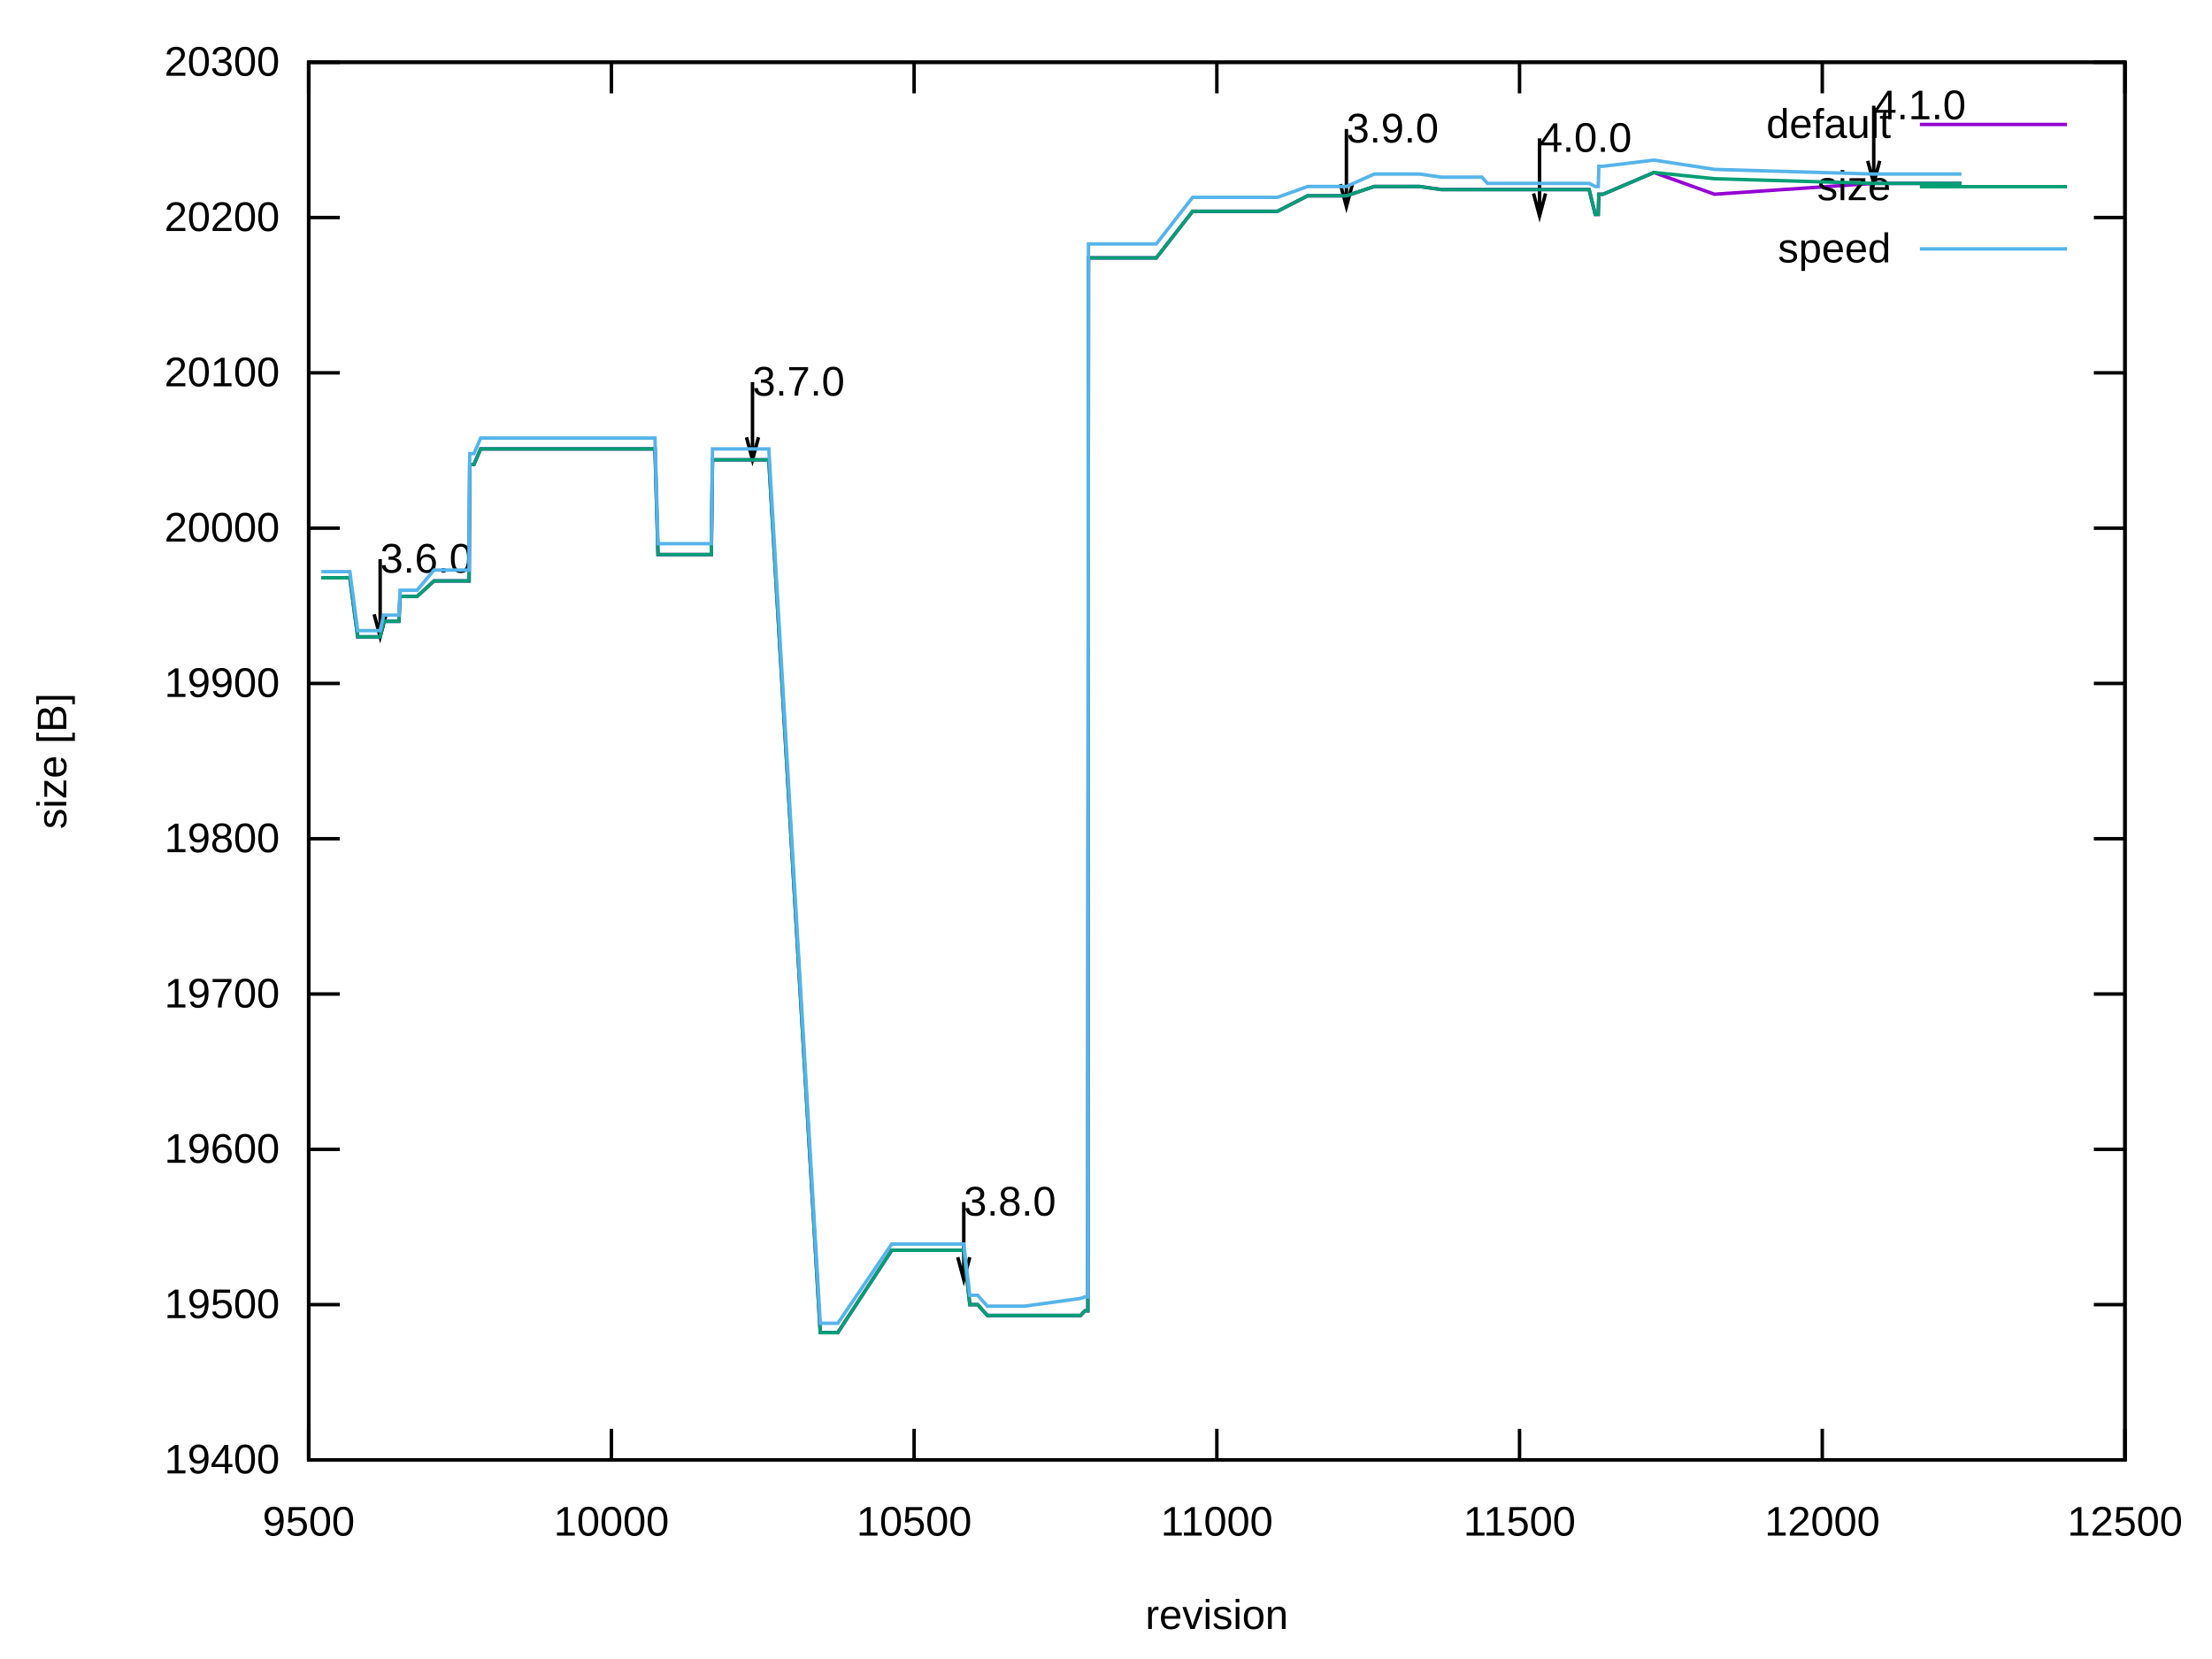
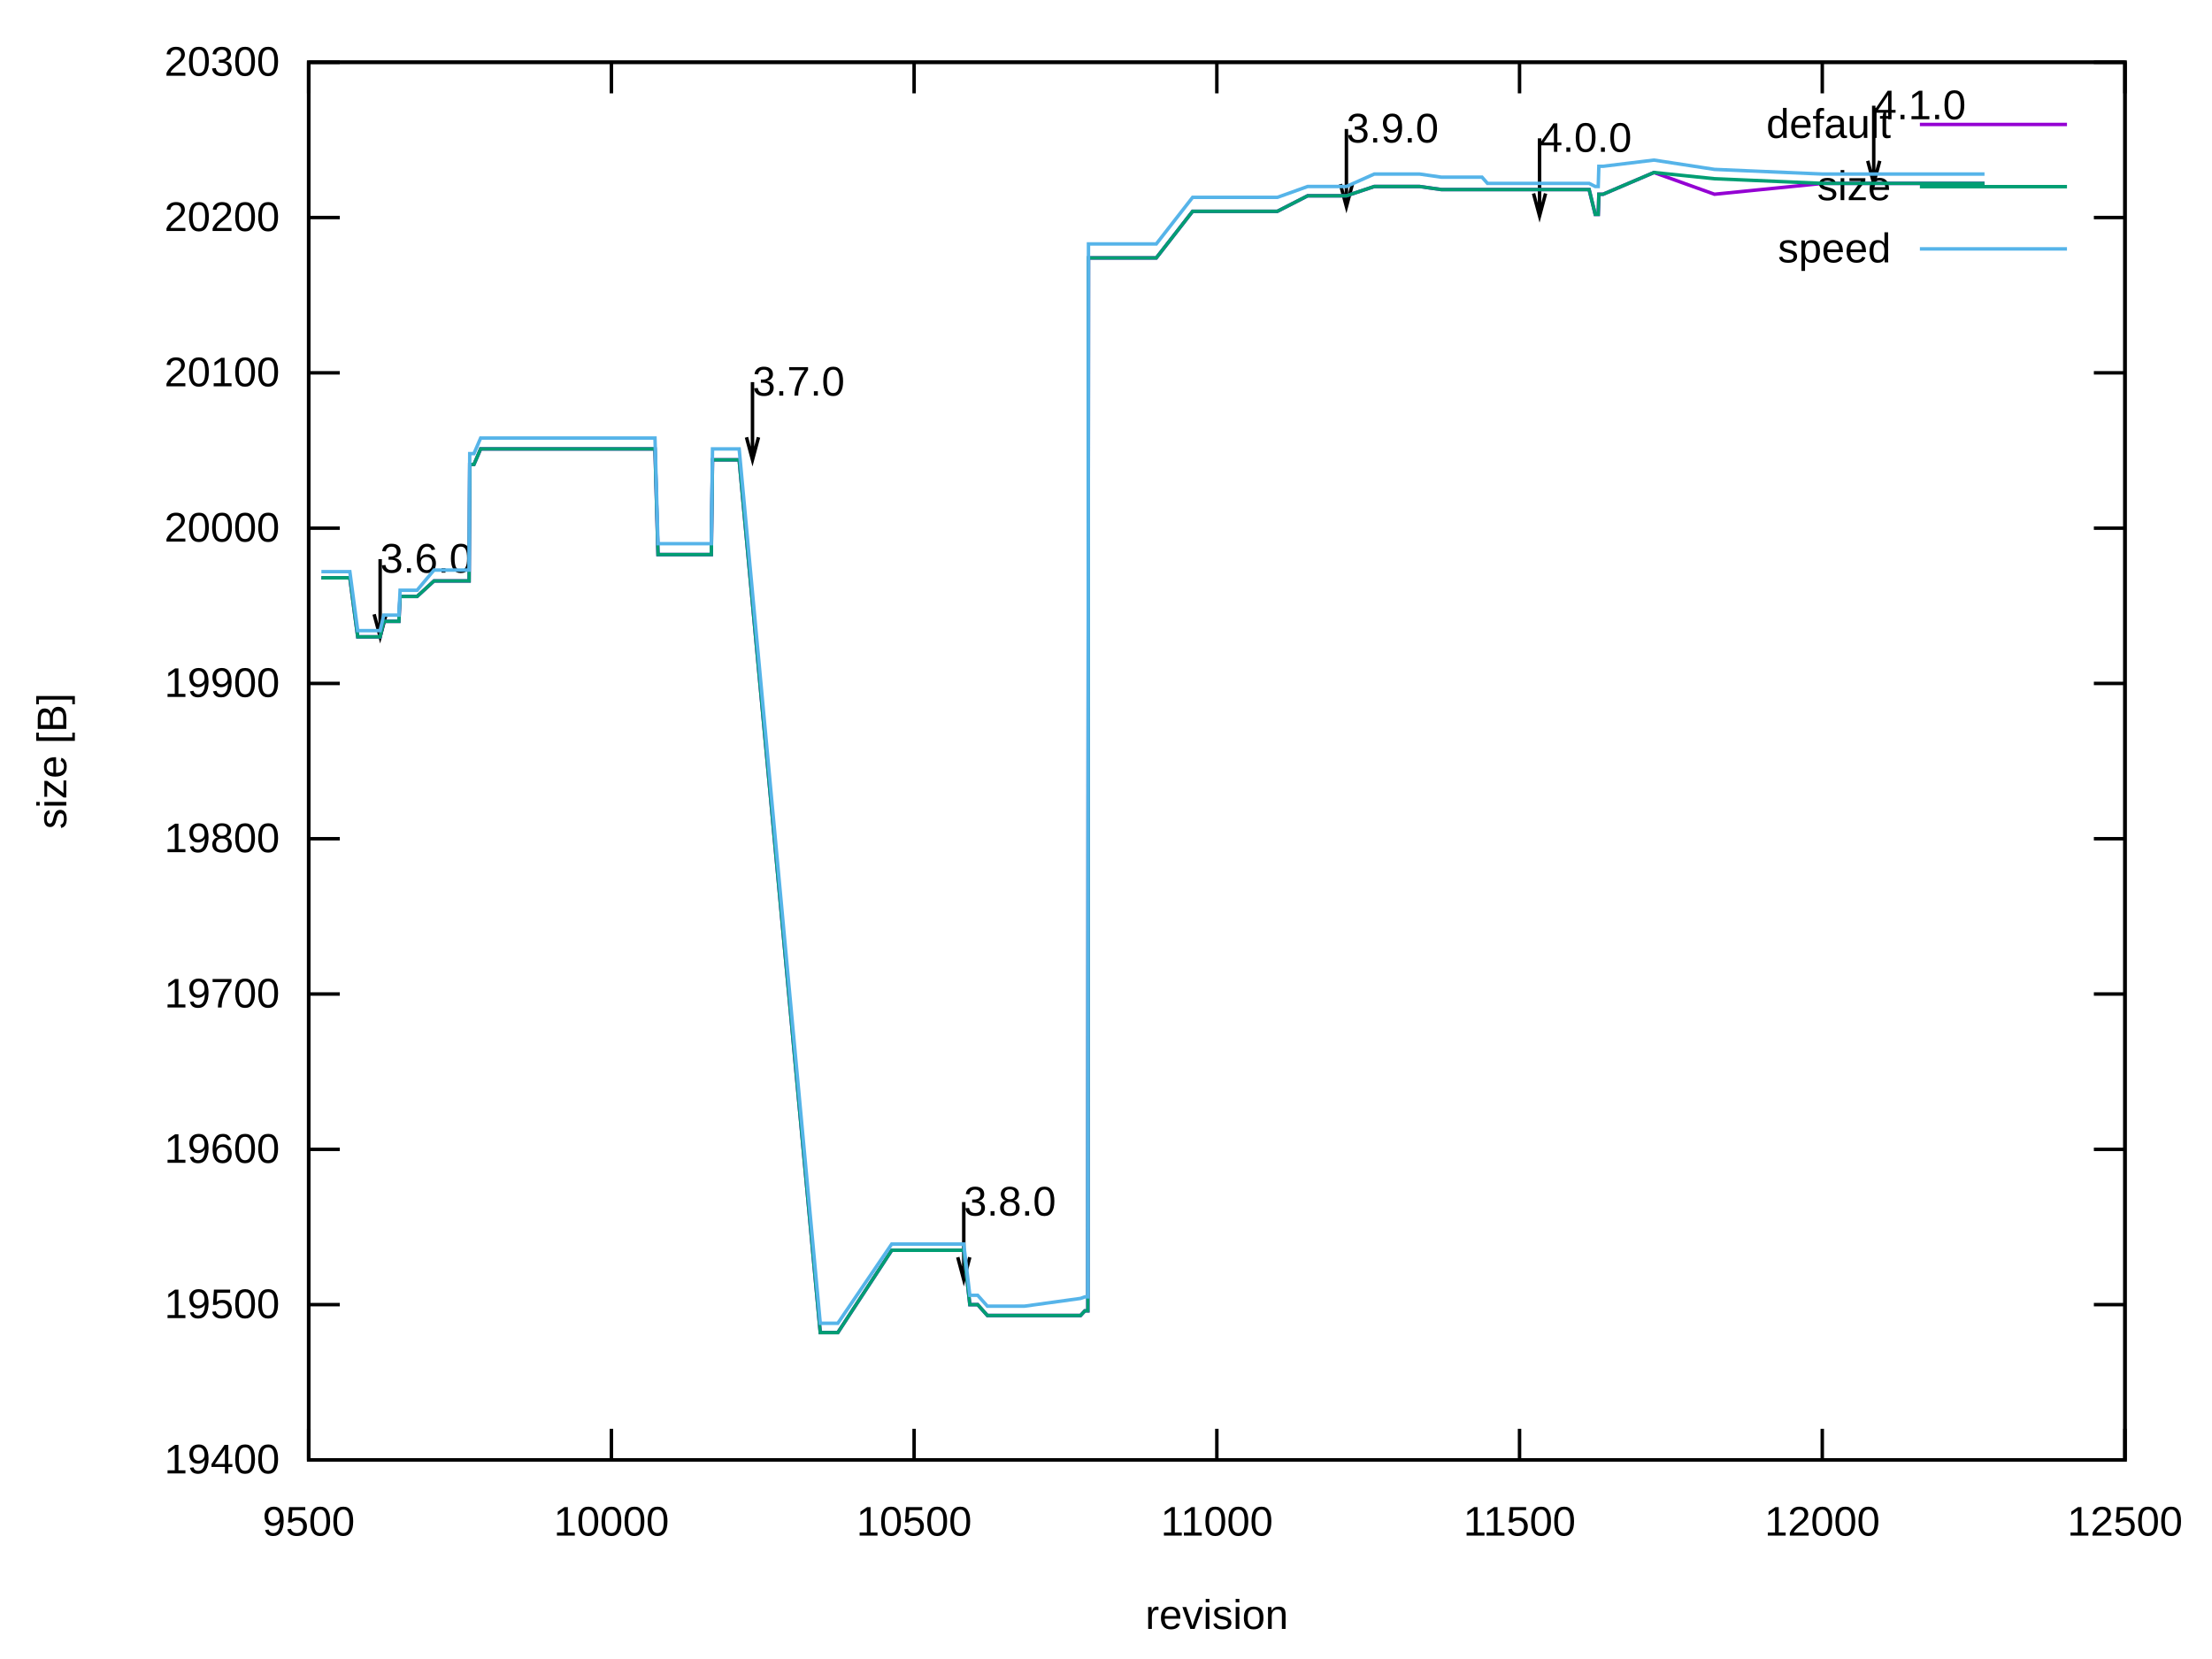
<svg xmlns="http://www.w3.org/2000/svg" xmlns:xlink="http://www.w3.org/1999/xlink" width="640" height="480" viewBox="0 0 640 480">
  <g id="gnuplot_canvas">
    <rect x="0" y="0" width="640" height="480" fill="none" />
    <defs>
      <circle id="gpDot" r="0.5" stroke-width="0.5" stroke="currentColor" />
      <path id="gpPt0" stroke-width="0.222" stroke="currentColor" d="M-1,0 h2 M0,-1 v2" />
      <path id="gpPt1" stroke-width="0.222" stroke="currentColor" d="M-1,-1 L1,1 M1,-1 L-1,1" />
      <path id="gpPt2" stroke-width="0.222" stroke="currentColor" d="M-1,0 L1,0 M0,-1 L0,1 M-1,-1 L1,1 M-1,1 L1,-1" />
      <rect id="gpPt3" stroke-width="0.222" stroke="currentColor" x="-1" y="-1" width="2" height="2" />
      <rect id="gpPt4" stroke-width="0.222" stroke="currentColor" fill="currentColor" x="-1" y="-1" width="2" height="2" />
      <circle id="gpPt5" stroke-width="0.222" stroke="currentColor" cx="0" cy="0" r="1" />
      <use xlink:href="#gpPt5" id="gpPt6" fill="currentColor" stroke="none" />
      <path id="gpPt7" stroke-width="0.222" stroke="currentColor" d="M0,-1.33 L-1.33,0.67 L1.33,0.67 z" />
      <use xlink:href="#gpPt7" id="gpPt8" fill="currentColor" stroke="none" />
      <use xlink:href="#gpPt7" id="gpPt9" stroke="currentColor" transform="rotate(180)" />
      <use xlink:href="#gpPt9" id="gpPt10" fill="currentColor" stroke="none" />
      <use xlink:href="#gpPt3" id="gpPt11" stroke="currentColor" transform="rotate(45)" />
      <use xlink:href="#gpPt11" id="gpPt12" fill="currentColor" stroke="none" />
      <path id="gpPt13" stroke-width="0.222" stroke="currentColor" d="M0,1.330 L1.265,0.411 L0.782,-1.067 L-0.782,-1.076 L-1.265,0.411 z" />
      <use xlink:href="#gpPt13" id="gpPt14" fill="currentColor" stroke="none" />
      <filter id="textbox" filterUnits="objectBoundingBox" x="0" y="0" height="1" width="1">
        <feFlood flood-color="white" flood-opacity="1" result="bgnd" />
        <feComposite in="SourceGraphic" in2="bgnd" operator="atop" />
      </filter>
      <filter id="greybox" filterUnits="objectBoundingBox" x="0" y="0" height="1" width="1">
        <feFlood flood-color="lightgrey" flood-opacity="1" result="grey" />
        <feComposite in="SourceGraphic" in2="grey" operator="atop" />
      </filter>
    </defs>
    <g fill="none" color="white" stroke="currentColor" stroke-width="1.00" stroke-linecap="butt" stroke-linejoin="miter">
</g>
    <g fill="none" color="black" stroke="currentColor" stroke-width="1.00" stroke-linecap="butt" stroke-linejoin="miter">
      <path stroke="black" d="M89.31,422.40 L98.31,422.40 M614.82,422.40 L605.82,422.40  " />
      <g transform="translate(80.92,426.30)" stroke="none" fill="black" font-family="Arial" font-size="12.00" text-anchor="end">
        <text>
          <tspan font-family="Arial"> 19400</tspan>
        </text>
      </g>
    </g>
    <g fill="none" color="black" stroke="currentColor" stroke-width="1.00" stroke-linecap="butt" stroke-linejoin="miter">
      <path stroke="black" d="M89.31,377.47 L98.31,377.47 M614.82,377.47 L605.82,377.47  " />
      <g transform="translate(80.92,381.37)" stroke="none" fill="black" font-family="Arial" font-size="12.00" text-anchor="end">
        <text>
          <tspan font-family="Arial"> 19500</tspan>
        </text>
      </g>
    </g>
    <g fill="none" color="black" stroke="currentColor" stroke-width="1.00" stroke-linecap="butt" stroke-linejoin="miter">
      <path stroke="black" d="M89.31,332.54 L98.31,332.54 M614.82,332.54 L605.82,332.54  " />
      <g transform="translate(80.92,336.44)" stroke="none" fill="black" font-family="Arial" font-size="12.00" text-anchor="end">
        <text>
          <tspan font-family="Arial"> 19600</tspan>
        </text>
      </g>
    </g>
    <g fill="none" color="black" stroke="currentColor" stroke-width="1.00" stroke-linecap="butt" stroke-linejoin="miter">
      <path stroke="black" d="M89.31,287.60 L98.31,287.60 M614.82,287.60 L605.82,287.60  " />
      <g transform="translate(80.92,291.50)" stroke="none" fill="black" font-family="Arial" font-size="12.00" text-anchor="end">
        <text>
          <tspan font-family="Arial"> 19700</tspan>
        </text>
      </g>
    </g>
    <g fill="none" color="black" stroke="currentColor" stroke-width="1.00" stroke-linecap="butt" stroke-linejoin="miter">
      <path stroke="black" d="M89.31,242.67 L98.31,242.67 M614.82,242.67 L605.82,242.67  " />
      <g transform="translate(80.92,246.57)" stroke="none" fill="black" font-family="Arial" font-size="12.00" text-anchor="end">
        <text>
          <tspan font-family="Arial"> 19800</tspan>
        </text>
      </g>
    </g>
    <g fill="none" color="black" stroke="currentColor" stroke-width="1.00" stroke-linecap="butt" stroke-linejoin="miter">
      <path stroke="black" d="M89.31,197.74 L98.31,197.74 M614.82,197.74 L605.82,197.74  " />
      <g transform="translate(80.92,201.64)" stroke="none" fill="black" font-family="Arial" font-size="12.00" text-anchor="end">
        <text>
          <tspan font-family="Arial"> 19900</tspan>
        </text>
      </g>
    </g>
    <g fill="none" color="black" stroke="currentColor" stroke-width="1.00" stroke-linecap="butt" stroke-linejoin="miter">
      <path stroke="black" d="M89.31,152.81 L98.31,152.81 M614.82,152.81 L605.82,152.81  " />
      <g transform="translate(80.92,156.71)" stroke="none" fill="black" font-family="Arial" font-size="12.00" text-anchor="end">
        <text>
          <tspan font-family="Arial"> 20000</tspan>
        </text>
      </g>
    </g>
    <g fill="none" color="black" stroke="currentColor" stroke-width="1.00" stroke-linecap="butt" stroke-linejoin="miter">
      <path stroke="black" d="M89.31,107.87 L98.31,107.87 M614.82,107.87 L605.82,107.87  " />
      <g transform="translate(80.92,111.77)" stroke="none" fill="black" font-family="Arial" font-size="12.00" text-anchor="end">
        <text>
          <tspan font-family="Arial"> 20100</tspan>
        </text>
      </g>
    </g>
    <g fill="none" color="black" stroke="currentColor" stroke-width="1.00" stroke-linecap="butt" stroke-linejoin="miter">
      <path stroke="black" d="M89.31,62.94 L98.31,62.94 M614.82,62.94 L605.82,62.94  " />
      <g transform="translate(80.92,66.84)" stroke="none" fill="black" font-family="Arial" font-size="12.00" text-anchor="end">
        <text>
          <tspan font-family="Arial"> 20200</tspan>
        </text>
      </g>
    </g>
    <g fill="none" color="black" stroke="currentColor" stroke-width="1.00" stroke-linecap="butt" stroke-linejoin="miter">
      <path stroke="black" d="M89.31,18.01 L98.31,18.01 M614.82,18.01 L605.82,18.01  " />
      <g transform="translate(80.92,21.91)" stroke="none" fill="black" font-family="Arial" font-size="12.00" text-anchor="end">
        <text>
          <tspan font-family="Arial"> 20300</tspan>
        </text>
      </g>
    </g>
    <g fill="none" color="black" stroke="currentColor" stroke-width="1.00" stroke-linecap="butt" stroke-linejoin="miter">
      <path stroke="black" d="M89.31,422.40 L89.31,413.40 M89.31,18.01 L89.31,27.01  " />
      <g transform="translate(89.31,444.30)" stroke="none" fill="black" font-family="Arial" font-size="12.00" text-anchor="middle">
        <text>
          <tspan font-family="Arial"> 9500</tspan>
        </text>
      </g>
    </g>
    <g fill="none" color="black" stroke="currentColor" stroke-width="1.00" stroke-linecap="butt" stroke-linejoin="miter">
      <path stroke="black" d="M176.90,422.40 L176.90,413.40 M176.90,18.01 L176.90,27.01  " />
      <g transform="translate(176.90,444.30)" stroke="none" fill="black" font-family="Arial" font-size="12.00" text-anchor="middle">
        <text>
          <tspan font-family="Arial"> 10000</tspan>
        </text>
      </g>
    </g>
    <g fill="none" color="black" stroke="currentColor" stroke-width="1.00" stroke-linecap="butt" stroke-linejoin="miter">
      <path stroke="black" d="M264.48,422.40 L264.48,413.40 M264.48,18.01 L264.48,27.01  " />
      <g transform="translate(264.48,444.30)" stroke="none" fill="black" font-family="Arial" font-size="12.00" text-anchor="middle">
        <text>
          <tspan font-family="Arial"> 10500</tspan>
        </text>
      </g>
    </g>
    <g fill="none" color="black" stroke="currentColor" stroke-width="1.00" stroke-linecap="butt" stroke-linejoin="miter">
      <path stroke="black" d="M352.07,422.40 L352.07,413.40 M352.07,18.01 L352.07,27.01  " />
      <g transform="translate(352.07,444.30)" stroke="none" fill="black" font-family="Arial" font-size="12.00" text-anchor="middle">
        <text>
          <tspan font-family="Arial"> 11000</tspan>
        </text>
      </g>
    </g>
    <g fill="none" color="black" stroke="currentColor" stroke-width="1.00" stroke-linecap="butt" stroke-linejoin="miter">
      <path stroke="black" d="M439.65,422.40 L439.65,413.40 M439.65,18.01 L439.65,27.01  " />
      <g transform="translate(439.65,444.30)" stroke="none" fill="black" font-family="Arial" font-size="12.00" text-anchor="middle">
        <text>
          <tspan font-family="Arial"> 11500</tspan>
        </text>
      </g>
    </g>
    <g fill="none" color="black" stroke="currentColor" stroke-width="1.00" stroke-linecap="butt" stroke-linejoin="miter">
      <path stroke="black" d="M527.24,422.40 L527.24,413.40 M527.24,18.01 L527.24,27.01  " />
      <g transform="translate(527.24,444.30)" stroke="none" fill="black" font-family="Arial" font-size="12.00" text-anchor="middle">
        <text>
          <tspan font-family="Arial"> 12000</tspan>
        </text>
      </g>
    </g>
    <g fill="none" color="black" stroke="currentColor" stroke-width="1.00" stroke-linecap="butt" stroke-linejoin="miter">
      <path stroke="black" d="M614.82,422.40 L614.82,413.40 M614.82,18.01 L614.82,27.01  " />
      <g transform="translate(614.82,444.30)" stroke="none" fill="black" font-family="Arial" font-size="12.00" text-anchor="middle">
        <text>
          <tspan font-family="Arial"> 12500</tspan>
        </text>
      </g>
    </g>
    <g fill="none" color="black" stroke="currentColor" stroke-width="1.00" stroke-linecap="butt" stroke-linejoin="miter">
</g>
    <g fill="none" color="black" stroke="currentColor" stroke-width="1.00" stroke-linecap="butt" stroke-linejoin="miter">
      <path stroke="black" d="M89.31,18.01 L89.31,422.40 L614.82,422.40 L614.82,18.01 L89.31,18.01 Z  " />
      <g transform="translate(109.98,165.69)" stroke="none" fill="black" font-family="Arial" font-size="12.00" text-anchor="start">
        <text>
          <tspan font-family="Arial">3.6.0</tspan>
        </text>
      </g>
      <g transform="translate(217.71,114.47)" stroke="none" fill="black" font-family="Arial" font-size="12.00" text-anchor="start">
        <text>
          <tspan font-family="Arial">3.7.0</tspan>
        </text>
      </g>
      <g transform="translate(278.84,351.71)" stroke="none" fill="black" font-family="Arial" font-size="12.00" text-anchor="start">
        <text>
          <tspan font-family="Arial">3.8.0</tspan>
        </text>
      </g>
      <g transform="translate(389.55,41.23)" stroke="none" fill="black" font-family="Arial" font-size="12.00" text-anchor="start">
        <text>
          <tspan font-family="Arial">3.9.0</tspan>
        </text>
      </g>
      <g transform="translate(445.43,43.93)" stroke="none" fill="black" font-family="Arial" font-size="12.00" text-anchor="start">
        <text>
          <tspan font-family="Arial">4.0.0</tspan>
        </text>
      </g>
      <g transform="translate(542.12,34.49)" stroke="none" fill="black" font-family="Arial" font-size="12.00" text-anchor="start">
        <text>
          <tspan font-family="Arial">4.1.0</tspan>
        </text>
      </g>
      <path stroke="black" d="M108.25,177.74 L109.99,184.25 L111.73,177.74 M109.99,161.78 L109.99,184.25 M215.98,126.52 L217.72,133.03 L219.46,126.52   M217.72,110.56 L217.72,133.03 M277.11,363.76 L278.85,370.27 L280.59,363.76 M278.85,347.80 L278.85,370.27 M387.82,53.28   L389.56,59.79 L391.30,53.28 M389.56,37.32 L389.56,59.79 M443.70,55.98 L445.44,62.48 L447.18,55.98 M445.44,40.02   L445.44,62.48 M540.39,46.54 L542.13,53.05 L543.87,46.54 M542.13,30.58 L542.13,53.05  " />
    </g>
    <g fill="none" color="black" stroke="currentColor" stroke-width="1.00" stroke-linecap="butt" stroke-linejoin="miter">
      <g transform="translate(19.18,220.21) rotate(270)" stroke="none" fill="black" font-family="Arial" font-size="12.00" text-anchor="middle">
        <text>
          <tspan font-family="Arial">size [B]</tspan>
        </text>
      </g>
    </g>
    <g fill="none" color="black" stroke="currentColor" stroke-width="1.00" stroke-linecap="butt" stroke-linejoin="miter">
      <g transform="translate(352.06,471.30)" stroke="none" fill="black" font-family="Arial" font-size="12.00" text-anchor="middle">
        <text>
          <tspan font-family="Arial">revision</tspan>
        </text>
      </g>
    </g>
    <g fill="none" color="black" stroke="currentColor" stroke-width="1.00" stroke-linecap="butt" stroke-linejoin="miter">
</g>
    <g id="gnuplot_plot_1">
      <g fill="none" color="black" stroke="currentColor" stroke-width="1.00" stroke-linecap="butt" stroke-linejoin="miter">
        <g transform="translate(547.09,39.91)" stroke="none" fill="black" font-family="Arial" font-size="12.00" text-anchor="end">
          <text>
            <tspan font-family="Arial">default</tspan>
          </text>
        </g>
      </g>
      <g fill="none" color="black" stroke="currentColor" stroke-width="1.00" stroke-linecap="butt" stroke-linejoin="miter">
-         <path stroke="rgb(148,   0, 211)" d="M555.48,36.01 L598.04,36.01 M92.99,167.18 L96.32,167.18 L98.07,167.18 L101.22,167.18 L103.50,184.26 L104.90,184.26   L106.13,184.26 L107.00,184.26 L107.18,184.26 L107.35,184.26 L107.53,184.26 L109.98,184.26 L111.03,179.77 L112.43,179.77   L112.96,179.77 L113.13,179.77 L113.31,179.77 L113.48,179.77 L113.83,179.77 L114.71,179.77 L114.88,179.77 L115.41,179.77   L115.76,172.58 L116.11,172.58 L116.29,172.58 L117.16,172.58 L117.69,172.58 L118.04,172.58 L118.21,172.58 L118.39,172.58   L120.67,172.58 L125.57,168.08 L129.60,168.08 L131.35,168.08 L132.58,168.08 L133.28,168.08 L135.03,168.08 L135.55,168.08   L135.73,168.08 L135.91,134.38 L136.08,134.38 L137.13,134.38 L139.06,129.89 L140.11,129.89 L140.28,129.89 L140.63,129.89   L141.34,129.89 L142.39,129.89 L143.09,129.89 L143.26,129.89 L144.49,129.89 L145.01,129.89 L145.19,129.89 L145.36,129.89   L147.12,129.89 L147.47,129.89 L148.17,129.89 L155.70,129.89 L167.96,129.89 L168.66,129.89 L169.01,129.89 L169.19,129.89   L170.06,129.89 L170.24,129.89 L170.59,129.89 L170.76,129.89 L171.46,129.89 L172.69,129.89 L174.09,129.89 L175.84,129.89   L176.37,129.89 L176.90,129.89 L179.87,129.89 L185.30,129.89 L187.05,129.89 L188.98,129.89 L189.51,129.89 L190.38,160.45   L190.91,160.45 L195.81,160.45 L198.62,160.45 L202.64,160.45 L205.45,160.45 L205.80,160.45 L206.15,133.04 L207.37,133.04   L208.60,133.04 L208.78,133.04 L209.30,133.04 L210.53,133.04 L213.51,133.04 L213.86,133.04 L222.44,133.04 L237.33,385.56   L238.03,385.56 L238.20,385.56 L241.01,385.56 L241.18,385.56 L242.41,385.56 L258.00,361.74 L263.60,361.74 L266.23,361.74   L271.49,361.74 L274.64,361.74 L278.84,361.74 L280.60,377.47 L282.17,377.47 L282.87,377.47 L285.68,380.61 L289.00,380.61   L289.88,380.61 L291.81,380.61 L292.51,380.61 L293.91,380.61 L296.36,380.61 L312.65,380.61 L313.88,379.27 L314.58,379.27   L314.75,379.27 L314.93,74.62 L315.28,74.62 L317.03,74.62 L334.55,74.62 L345.06,61.14 L347.51,61.14 L367.30,61.14   L369.58,61.14 L378.34,56.65 L389.55,56.65 L397.61,53.96 L409.87,53.96 L410.75,53.96 L417.05,54.85 L428.26,54.85   L428.79,54.85 L430.37,54.85 L440.88,54.85 L441.23,54.85 L445.43,54.85 L454.71,54.85 L459.62,54.85 L459.79,54.85   L461.55,62.04 L462.42,62.04 L462.60,56.20 L463.65,56.20 L463.82,56.20 L478.54,49.91 L496.05,56.20 L542.12,53.06   L544.40,53.06 L547.20,53.06 L548.43,53.06 L552.81,53.06 L555.09,53.06 L557.36,53.06 L564.20,53.06 L567.52,53.06    " />
+         <path stroke="rgb(148,   0, 211)" d="M555.48,36.01 L598.04,36.01 M92.99,167.18 L96.32,167.18 L98.07,167.18 L101.22,167.18 L103.50,184.26 L104.90,184.26   L106.13,184.26 L107.00,184.26 L107.18,184.26 L107.35,184.26 L107.53,184.26 L109.98,184.26 L111.03,179.77 L112.43,179.77   L112.96,179.77 L113.13,179.77 L113.31,179.77 L113.48,179.77 L113.83,179.77 L114.71,179.77 L114.88,179.77 L115.41,179.77   L115.76,172.58 L116.11,172.58 L116.29,172.58 L117.16,172.58 L117.69,172.58 L118.04,172.58 L118.21,172.58 L118.39,172.58   L120.67,172.58 L125.57,168.08 L129.60,168.08 L131.35,168.08 L132.58,168.08 L133.28,168.08 L135.03,168.08 L135.55,168.08   L135.73,168.08 L135.91,134.38 L136.08,134.38 L137.13,134.38 L139.06,129.89 L140.11,129.89 L140.28,129.89 L140.63,129.89   L141.34,129.89 L142.39,129.89 L143.09,129.89 L143.26,129.89 L144.49,129.89 L145.01,129.89 L145.19,129.89 L145.36,129.89   L147.12,129.89 L147.47,129.89 L148.17,129.89 L155.70,129.89 L167.96,129.89 L168.66,129.89 L169.01,129.89 L169.19,129.89   L170.06,129.89 L170.24,129.89 L170.59,129.89 L170.76,129.89 L171.46,129.89 L172.69,129.89 L174.09,129.89 L175.84,129.89   L176.37,129.89 L176.90,129.89 L179.87,129.89 L185.30,129.89 L187.05,129.89 L188.98,129.89 L189.51,129.89 L190.38,160.45   L190.91,160.45 L195.81,160.45 L198.62,160.45 L202.64,160.45 L205.45,160.45 L205.80,160.45 L206.15,133.04 L207.37,133.04   L208.60,133.04 L208.78,133.04 L209.30,133.04 L210.53,133.04 L213.51,133.04 L213.86,133.04 L237.33,385.56 L238.03,385.56   L238.20,385.56 L241.01,385.56 L241.18,385.56 L242.41,385.56 L258.00,361.74 L263.60,361.74 L266.23,361.74 L271.49,361.74   L274.64,361.74 L278.84,361.74 L280.60,377.47 L282.17,377.47 L282.87,377.47 L285.68,380.61 L289.00,380.61 L289.88,380.61   L291.81,380.61 L292.51,380.61 L293.91,380.61 L296.36,380.61 L312.65,380.61 L313.88,379.27 L314.58,379.27 L314.75,379.27   L314.93,74.62 L315.28,74.62 L317.03,74.62 L334.55,74.62 L345.06,61.14 L347.51,61.14 L367.30,61.14 L369.58,61.14   L378.34,56.65 L389.55,56.65 L397.61,53.96 L409.87,53.96 L410.75,53.96 L417.05,54.85 L428.26,54.85 L428.79,54.85   L430.37,54.85 L440.88,54.85 L441.23,54.85 L445.43,54.85 L454.71,54.85 L459.62,54.85 L459.79,54.85 L461.55,62.04   L462.42,62.04 L462.60,56.20 L463.65,56.20 L463.82,56.20 L478.54,49.91 L496.05,56.20 L527.41,53.06 L537.04,53.06   L542.12,53.06 L544.40,53.06 L544.75,53.06 L545.10,53.06 L545.80,53.06 L546.33,53.06 L547.20,53.06 L548.43,53.06   L552.81,53.06 L555.09,53.06 L557.36,53.06 L564.20,53.06 L567.52,53.06 L569.98,53.06 L572.43,53.06 L574.18,53.06    " />
      </g>
    </g>
    <g id="gnuplot_plot_2">
      <g fill="none" color="black" stroke="currentColor" stroke-width="1.00" stroke-linecap="butt" stroke-linejoin="miter">
        <g transform="translate(547.09,57.91)" stroke="none" fill="black" font-family="Arial" font-size="12.00" text-anchor="end">
          <text>
            <tspan font-family="Arial">size</tspan>
          </text>
        </g>
      </g>
      <g fill="none" color="black" stroke="currentColor" stroke-width="1.00" stroke-linecap="butt" stroke-linejoin="miter">
-         <path stroke="rgb(  0, 158, 115)" d="M555.48,54.01 L598.04,54.01 M92.99,167.18 L96.32,167.18 L98.07,167.18 L101.22,167.18 L103.50,184.26 L104.90,184.26   L106.13,184.26 L107.00,184.26 L107.18,184.26 L107.35,184.26 L107.53,184.26 L109.98,184.26 L111.03,179.77 L112.43,179.77   L112.96,179.77 L113.13,179.77 L113.31,179.77 L113.48,179.77 L113.83,179.77 L114.71,179.77 L114.88,179.77 L115.41,179.77   L115.76,172.58 L116.11,172.58 L116.29,172.58 L117.16,172.58 L117.69,172.58 L118.04,172.58 L118.21,172.58 L118.39,172.58   L120.67,172.58 L125.57,168.08 L129.60,168.08 L131.35,168.08 L132.58,168.08 L133.28,168.08 L135.03,168.08 L135.55,168.08   L135.73,168.08 L135.91,134.38 L136.08,134.38 L137.13,134.38 L139.06,129.89 L140.11,129.89 L140.28,129.89 L140.63,129.89   L141.34,129.89 L142.39,129.89 L143.09,129.89 L143.26,129.89 L144.49,129.89 L145.01,129.89 L145.19,129.89 L145.36,129.89   L147.12,129.89 L147.47,129.89 L148.17,129.89 L155.70,129.89 L167.96,129.89 L168.66,129.89 L169.01,129.89 L169.19,129.89   L170.06,129.89 L170.24,129.89 L170.59,129.89 L170.76,129.89 L171.46,129.89 L172.69,129.89 L174.09,129.89 L175.84,129.89   L176.37,129.89 L176.90,129.89 L179.87,129.89 L185.30,129.89 L187.05,129.89 L188.98,129.89 L189.51,129.89 L190.38,160.45   L190.91,160.45 L195.81,160.45 L198.62,160.45 L202.64,160.45 L205.45,160.45 L205.80,160.45 L206.15,133.04 L207.37,133.04   L208.60,133.04 L208.78,133.04 L209.30,133.04 L210.53,133.04 L213.51,133.04 L213.86,133.04 L222.44,133.04 L237.33,385.56   L238.03,385.56 L238.20,385.56 L241.01,385.56 L241.18,385.56 L242.41,385.56 L258.00,361.74 L263.60,361.74 L266.23,361.74   L271.49,361.74 L274.64,361.74 L278.84,361.74 L280.60,377.47 L282.17,377.47 L282.87,377.47 L285.68,380.61 L289.00,380.61   L289.88,380.61 L291.81,380.61 L292.51,380.61 L293.91,380.61 L296.36,380.61 L312.65,380.61 L313.88,379.27 L314.58,379.27   L314.75,379.27 L314.93,74.62 L315.28,74.62 L317.03,74.62 L334.55,74.62 L345.06,61.14 L347.51,61.14 L367.30,61.14   L369.58,61.14 L378.34,56.65 L389.55,56.65 L397.61,53.96 L409.87,53.96 L410.75,53.96 L417.05,54.85 L428.26,54.85   L428.79,54.85 L430.37,54.85 L440.88,54.85 L441.23,54.85 L445.43,54.85 L454.71,54.85 L459.62,54.85 L459.79,54.85   L461.55,62.04 L462.42,62.04 L462.60,56.20 L463.65,56.20 L463.82,56.20 L478.54,49.91 L496.05,51.71 L542.12,53.06   L544.40,53.06 L547.20,53.06 L548.43,53.06 L552.81,53.06 L555.09,53.06 L557.36,53.06 L564.20,53.06 L567.52,53.06    " />
+         <path stroke="rgb(  0, 158, 115)" d="M555.48,54.01 L598.04,54.01 M92.99,167.18 L96.32,167.18 L98.07,167.18 L101.22,167.18 L103.50,184.26 L104.90,184.26   L106.13,184.26 L107.00,184.26 L107.18,184.26 L107.35,184.26 L107.53,184.26 L109.98,184.26 L111.03,179.77 L112.43,179.77   L112.96,179.77 L113.13,179.77 L113.31,179.77 L113.48,179.77 L113.83,179.77 L114.71,179.77 L114.88,179.77 L115.41,179.77   L115.76,172.58 L116.11,172.58 L116.29,172.58 L117.16,172.58 L117.69,172.58 L118.04,172.58 L118.21,172.58 L118.39,172.58   L120.67,172.58 L125.57,168.08 L129.60,168.08 L131.35,168.08 L132.58,168.08 L133.28,168.08 L135.03,168.08 L135.55,168.08   L135.73,168.08 L135.91,134.38 L136.08,134.38 L137.13,134.38 L139.06,129.89 L140.11,129.89 L140.28,129.89 L140.63,129.89   L141.34,129.89 L142.39,129.89 L143.09,129.89 L143.26,129.89 L144.49,129.89 L145.01,129.89 L145.19,129.89 L145.36,129.89   L147.12,129.89 L147.47,129.89 L148.17,129.89 L155.70,129.89 L167.96,129.89 L168.66,129.89 L169.01,129.89 L169.19,129.89   L170.06,129.89 L170.24,129.89 L170.59,129.89 L170.76,129.89 L171.46,129.89 L172.69,129.89 L174.09,129.89 L175.84,129.89   L176.37,129.89 L176.90,129.89 L179.87,129.89 L185.30,129.89 L187.05,129.89 L188.98,129.89 L189.51,129.89 L190.38,160.45   L190.91,160.45 L195.81,160.45 L198.62,160.45 L202.64,160.45 L205.45,160.45 L205.80,160.45 L206.15,133.04 L207.37,133.04   L208.60,133.04 L208.78,133.04 L209.30,133.04 L210.53,133.04 L213.51,133.04 L213.86,133.04 L237.33,385.56 L238.03,385.56   L238.20,385.56 L241.01,385.56 L241.18,385.56 L242.41,385.56 L258.00,361.74 L263.60,361.74 L266.23,361.74 L271.49,361.74   L274.64,361.74 L278.84,361.74 L280.60,377.47 L282.17,377.47 L282.87,377.47 L285.68,380.61 L289.00,380.61 L289.88,380.61   L291.81,380.61 L292.51,380.61 L293.91,380.61 L296.36,380.61 L312.65,380.61 L313.88,379.27 L314.58,379.27 L314.75,379.27   L314.93,74.62 L315.28,74.62 L317.03,74.62 L334.55,74.62 L345.06,61.14 L347.51,61.14 L367.30,61.14 L369.58,61.14   L378.34,56.65 L389.55,56.65 L397.61,53.96 L409.87,53.96 L410.75,53.96 L417.05,54.85 L428.26,54.85 L428.79,54.85   L430.37,54.85 L440.88,54.85 L441.23,54.85 L445.43,54.85 L454.71,54.85 L459.62,54.85 L459.79,54.85 L461.55,62.04   L462.42,62.04 L462.60,56.20 L463.65,56.20 L463.82,56.20 L478.54,49.91 L496.05,51.71 L527.41,53.06 L537.04,53.06   L542.12,53.06 L544.40,53.06 L544.75,53.06 L545.10,53.06 L545.80,53.06 L546.33,53.06 L547.20,53.06 L548.43,53.06   L552.81,53.06 L555.09,53.06 L557.36,53.06 L564.20,53.06 L567.52,53.06 L569.98,53.06 L572.43,53.06 L574.18,53.06    " />
      </g>
    </g>
    <g id="gnuplot_plot_3">
      <g fill="none" color="black" stroke="currentColor" stroke-width="1.00" stroke-linecap="butt" stroke-linejoin="miter">
        <g transform="translate(547.09,75.91)" stroke="none" fill="black" font-family="Arial" font-size="12.00" text-anchor="end">
          <text>
            <tspan font-family="Arial">speed</tspan>
          </text>
        </g>
      </g>
      <g fill="none" color="black" stroke="currentColor" stroke-width="1.00" stroke-linecap="butt" stroke-linejoin="miter">
-         <path stroke="rgb( 86, 180, 233)" d="M555.48,72.01 L598.04,72.01 M92.99,165.39 L96.32,165.39 L98.07,165.39 L101.22,165.39 L103.50,182.46 L104.90,182.46   L106.13,182.46 L107.00,182.46 L107.18,182.46 L107.35,182.46 L107.53,182.46 L109.98,182.46 L111.03,177.97 L112.43,177.97   L112.96,177.97 L113.13,177.97 L113.31,177.97 L113.48,177.97 L113.83,177.97 L114.71,177.97 L114.88,177.97 L115.41,177.97   L115.76,170.78 L116.11,170.78 L116.29,170.78 L117.16,170.78 L117.69,170.78 L118.04,170.78 L118.21,170.78 L118.39,170.78   L120.67,170.78 L125.57,164.94 L129.60,164.94 L131.35,164.94 L132.58,164.94 L133.28,164.94 L135.03,164.94 L135.55,164.94   L135.73,164.94 L135.91,131.24 L136.08,131.24 L137.13,131.24 L139.06,126.75 L140.11,126.75 L140.28,126.75 L140.63,126.75   L141.34,126.75 L142.39,126.75 L143.09,126.75 L143.26,126.75 L144.49,126.75 L145.01,126.75 L145.19,126.75 L145.36,126.75   L147.12,126.75 L147.47,126.75 L148.17,126.75 L155.70,126.75 L167.96,126.75 L168.66,126.75 L169.01,126.75 L169.19,126.75   L170.06,126.75 L170.24,126.75 L170.59,126.75 L170.76,126.75 L171.46,126.75 L172.69,126.75 L174.09,126.75 L175.84,126.75   L176.37,126.75 L176.90,126.75 L179.87,126.75 L185.30,126.75 L187.05,126.75 L188.98,126.75 L189.51,126.75 L190.38,157.30   L190.91,157.30 L195.81,157.30 L198.62,157.30 L202.64,157.30 L205.45,157.30 L205.80,157.30 L206.15,129.89 L207.37,129.89   L208.60,129.89 L208.78,129.89 L209.30,129.89 L210.53,129.89 L213.51,129.89 L213.86,129.89 L222.44,129.89 L237.33,382.86   L238.03,382.86 L238.20,382.86 L241.01,382.86 L241.18,382.86 L242.41,382.86 L258.00,359.94 L263.60,359.94 L266.23,359.94   L271.49,359.94 L274.64,359.94 L278.84,359.94 L280.60,374.77 L282.17,374.77 L282.87,374.77 L285.68,377.92 L289.00,377.92   L289.88,377.92 L291.81,377.92 L292.51,377.92 L293.91,377.92 L296.36,377.92 L312.65,375.67 L313.88,375.22 L314.58,375.22   L314.75,375.22 L314.93,70.58 L315.28,70.58 L317.03,70.58 L334.55,70.58 L345.06,57.10 L347.51,57.10 L367.30,57.10   L369.58,57.10 L378.34,53.96 L389.55,53.96 L397.61,50.36 L409.87,50.36 L410.75,50.36 L417.05,51.26 L428.26,51.26   L428.79,51.26 L430.37,53.06 L440.88,53.06 L441.23,53.06 L445.43,53.06 L454.71,53.06 L459.62,53.06 L459.79,53.06   L461.55,53.96 L462.42,53.96 L462.60,48.11 L463.65,48.11 L463.82,48.11 L478.54,46.32 L496.05,49.01 L542.12,50.36   L544.40,50.36 L547.20,50.36 L548.43,50.36 L552.81,50.36 L555.09,50.36 L557.36,50.36 L564.20,50.36 L567.52,50.36    " />
+         <path stroke="rgb( 86, 180, 233)" d="M555.48,72.01 L598.04,72.01 M92.99,165.39 L96.32,165.39 L98.07,165.39 L101.22,165.39 L103.50,182.46 L104.90,182.46   L106.13,182.46 L107.00,182.46 L107.18,182.46 L107.35,182.46 L107.53,182.46 L109.98,182.46 L111.03,177.97 L112.43,177.97   L112.96,177.97 L113.13,177.97 L113.31,177.97 L113.48,177.97 L113.83,177.97 L114.71,177.97 L114.88,177.97 L115.41,177.97   L115.76,170.78 L116.11,170.78 L116.29,170.78 L117.16,170.78 L117.69,170.78 L118.04,170.78 L118.21,170.78 L118.39,170.78   L120.67,170.78 L125.57,164.94 L129.60,164.94 L131.35,164.94 L132.58,164.94 L133.28,164.94 L135.03,164.94 L135.55,164.94   L135.73,164.94 L135.91,131.24 L136.08,131.24 L137.13,131.24 L139.06,126.75 L140.11,126.75 L140.28,126.75 L140.63,126.75   L141.34,126.75 L142.39,126.75 L143.09,126.75 L143.26,126.75 L144.49,126.75 L145.01,126.75 L145.19,126.75 L145.36,126.75   L147.12,126.75 L147.47,126.75 L148.17,126.75 L155.70,126.75 L167.96,126.75 L168.66,126.75 L169.01,126.75 L169.19,126.75   L170.06,126.75 L170.24,126.75 L170.59,126.75 L170.76,126.75 L171.46,126.75 L172.69,126.75 L174.09,126.75 L175.84,126.75   L176.37,126.75 L176.90,126.75 L179.87,126.75 L185.30,126.75 L187.05,126.75 L188.98,126.75 L189.51,126.75 L190.38,157.30   L190.91,157.30 L195.81,157.30 L198.62,157.30 L202.64,157.30 L205.45,157.30 L205.80,157.30 L206.15,129.89 L207.37,129.89   L208.60,129.89 L208.78,129.89 L209.30,129.89 L210.53,129.89 L213.51,129.89 L213.86,129.89 L237.33,382.86 L238.03,382.86   L238.20,382.86 L241.01,382.86 L241.18,382.86 L242.41,382.86 L258.00,359.94 L263.60,359.94 L266.23,359.94 L271.49,359.94   L274.64,359.94 L278.84,359.94 L280.60,374.77 L282.17,374.77 L282.87,374.77 L285.68,377.92 L289.00,377.92 L289.88,377.92   L291.81,377.92 L292.51,377.92 L293.91,377.92 L296.36,377.92 L312.65,375.67 L313.88,375.22 L314.58,375.22 L314.75,375.22   L314.93,70.58 L315.28,70.58 L317.03,70.58 L334.55,70.58 L345.06,57.10 L347.51,57.10 L367.30,57.10 L369.58,57.10   L378.34,53.96 L389.55,53.96 L397.61,50.36 L409.87,50.36 L410.75,50.36 L417.05,51.26 L428.26,51.26 L428.79,51.26   L430.37,53.06 L440.88,53.06 L441.23,53.06 L445.43,53.06 L454.71,53.06 L459.62,53.06 L459.79,53.06 L461.55,53.96   L462.42,53.96 L462.60,48.11 L463.65,48.11 L463.82,48.11 L478.54,46.32 L496.05,49.01 L527.41,50.36 L537.04,50.36   L542.12,50.36 L544.40,50.36 L544.75,50.36 L545.10,50.36 L545.80,50.36 L546.33,50.36 L547.20,50.36 L548.43,50.36   L552.81,50.36 L555.09,50.36 L557.36,50.36 L564.20,50.36 L567.52,50.36 L569.98,50.36 L572.43,50.36 L574.18,50.36    " />
      </g>
    </g>
    <g fill="none" color="white" stroke="rgb( 86, 180, 233)" stroke-width="2.00" stroke-linecap="butt" stroke-linejoin="miter">
</g>
    <g fill="none" color="black" stroke="currentColor" stroke-width="2.00" stroke-linecap="butt" stroke-linejoin="miter">
</g>
    <g fill="none" color="black" stroke="black" stroke-width="1.00" stroke-linecap="butt" stroke-linejoin="miter">
</g>
    <g fill="none" color="black" stroke="currentColor" stroke-width="1.00" stroke-linecap="butt" stroke-linejoin="miter">
      <path stroke="black" d="M89.31,18.01 L89.31,422.40 L614.82,422.40 L614.82,18.01 L89.31,18.01 Z  " />
    </g>
    <g fill="none" color="black" stroke="currentColor" stroke-width="1.00" stroke-linecap="butt" stroke-linejoin="miter">
</g>
  </g>
</svg>
